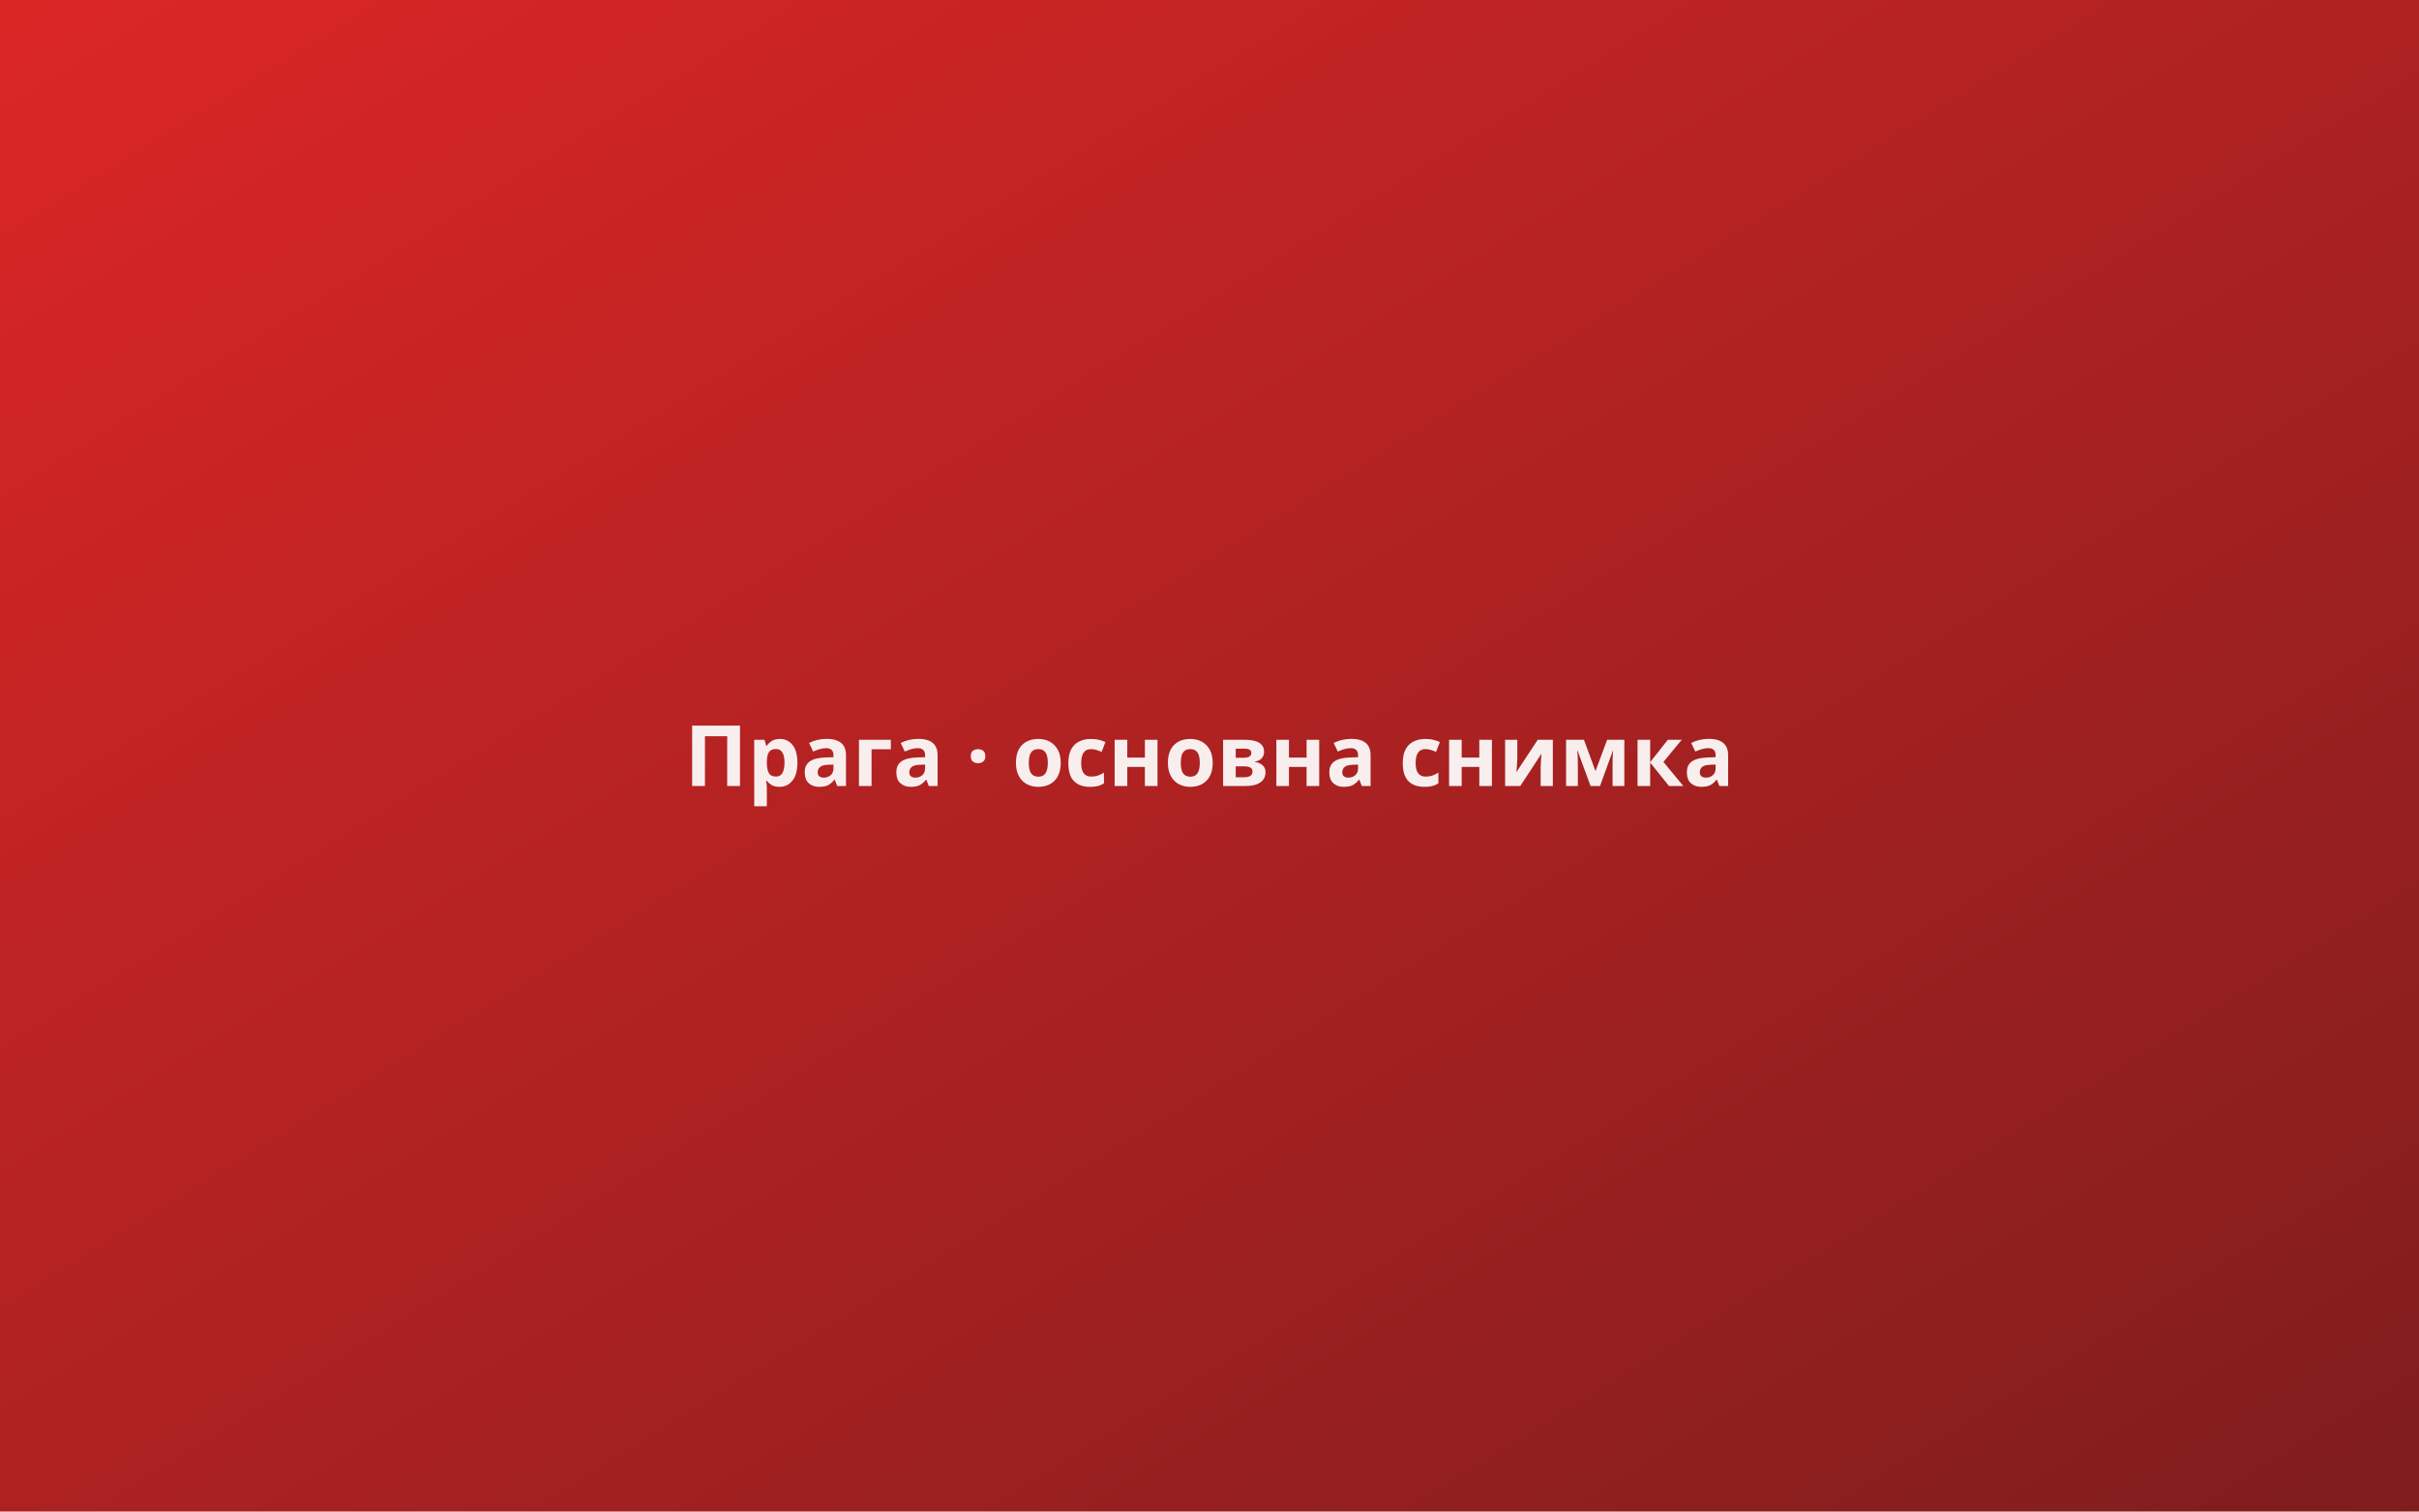
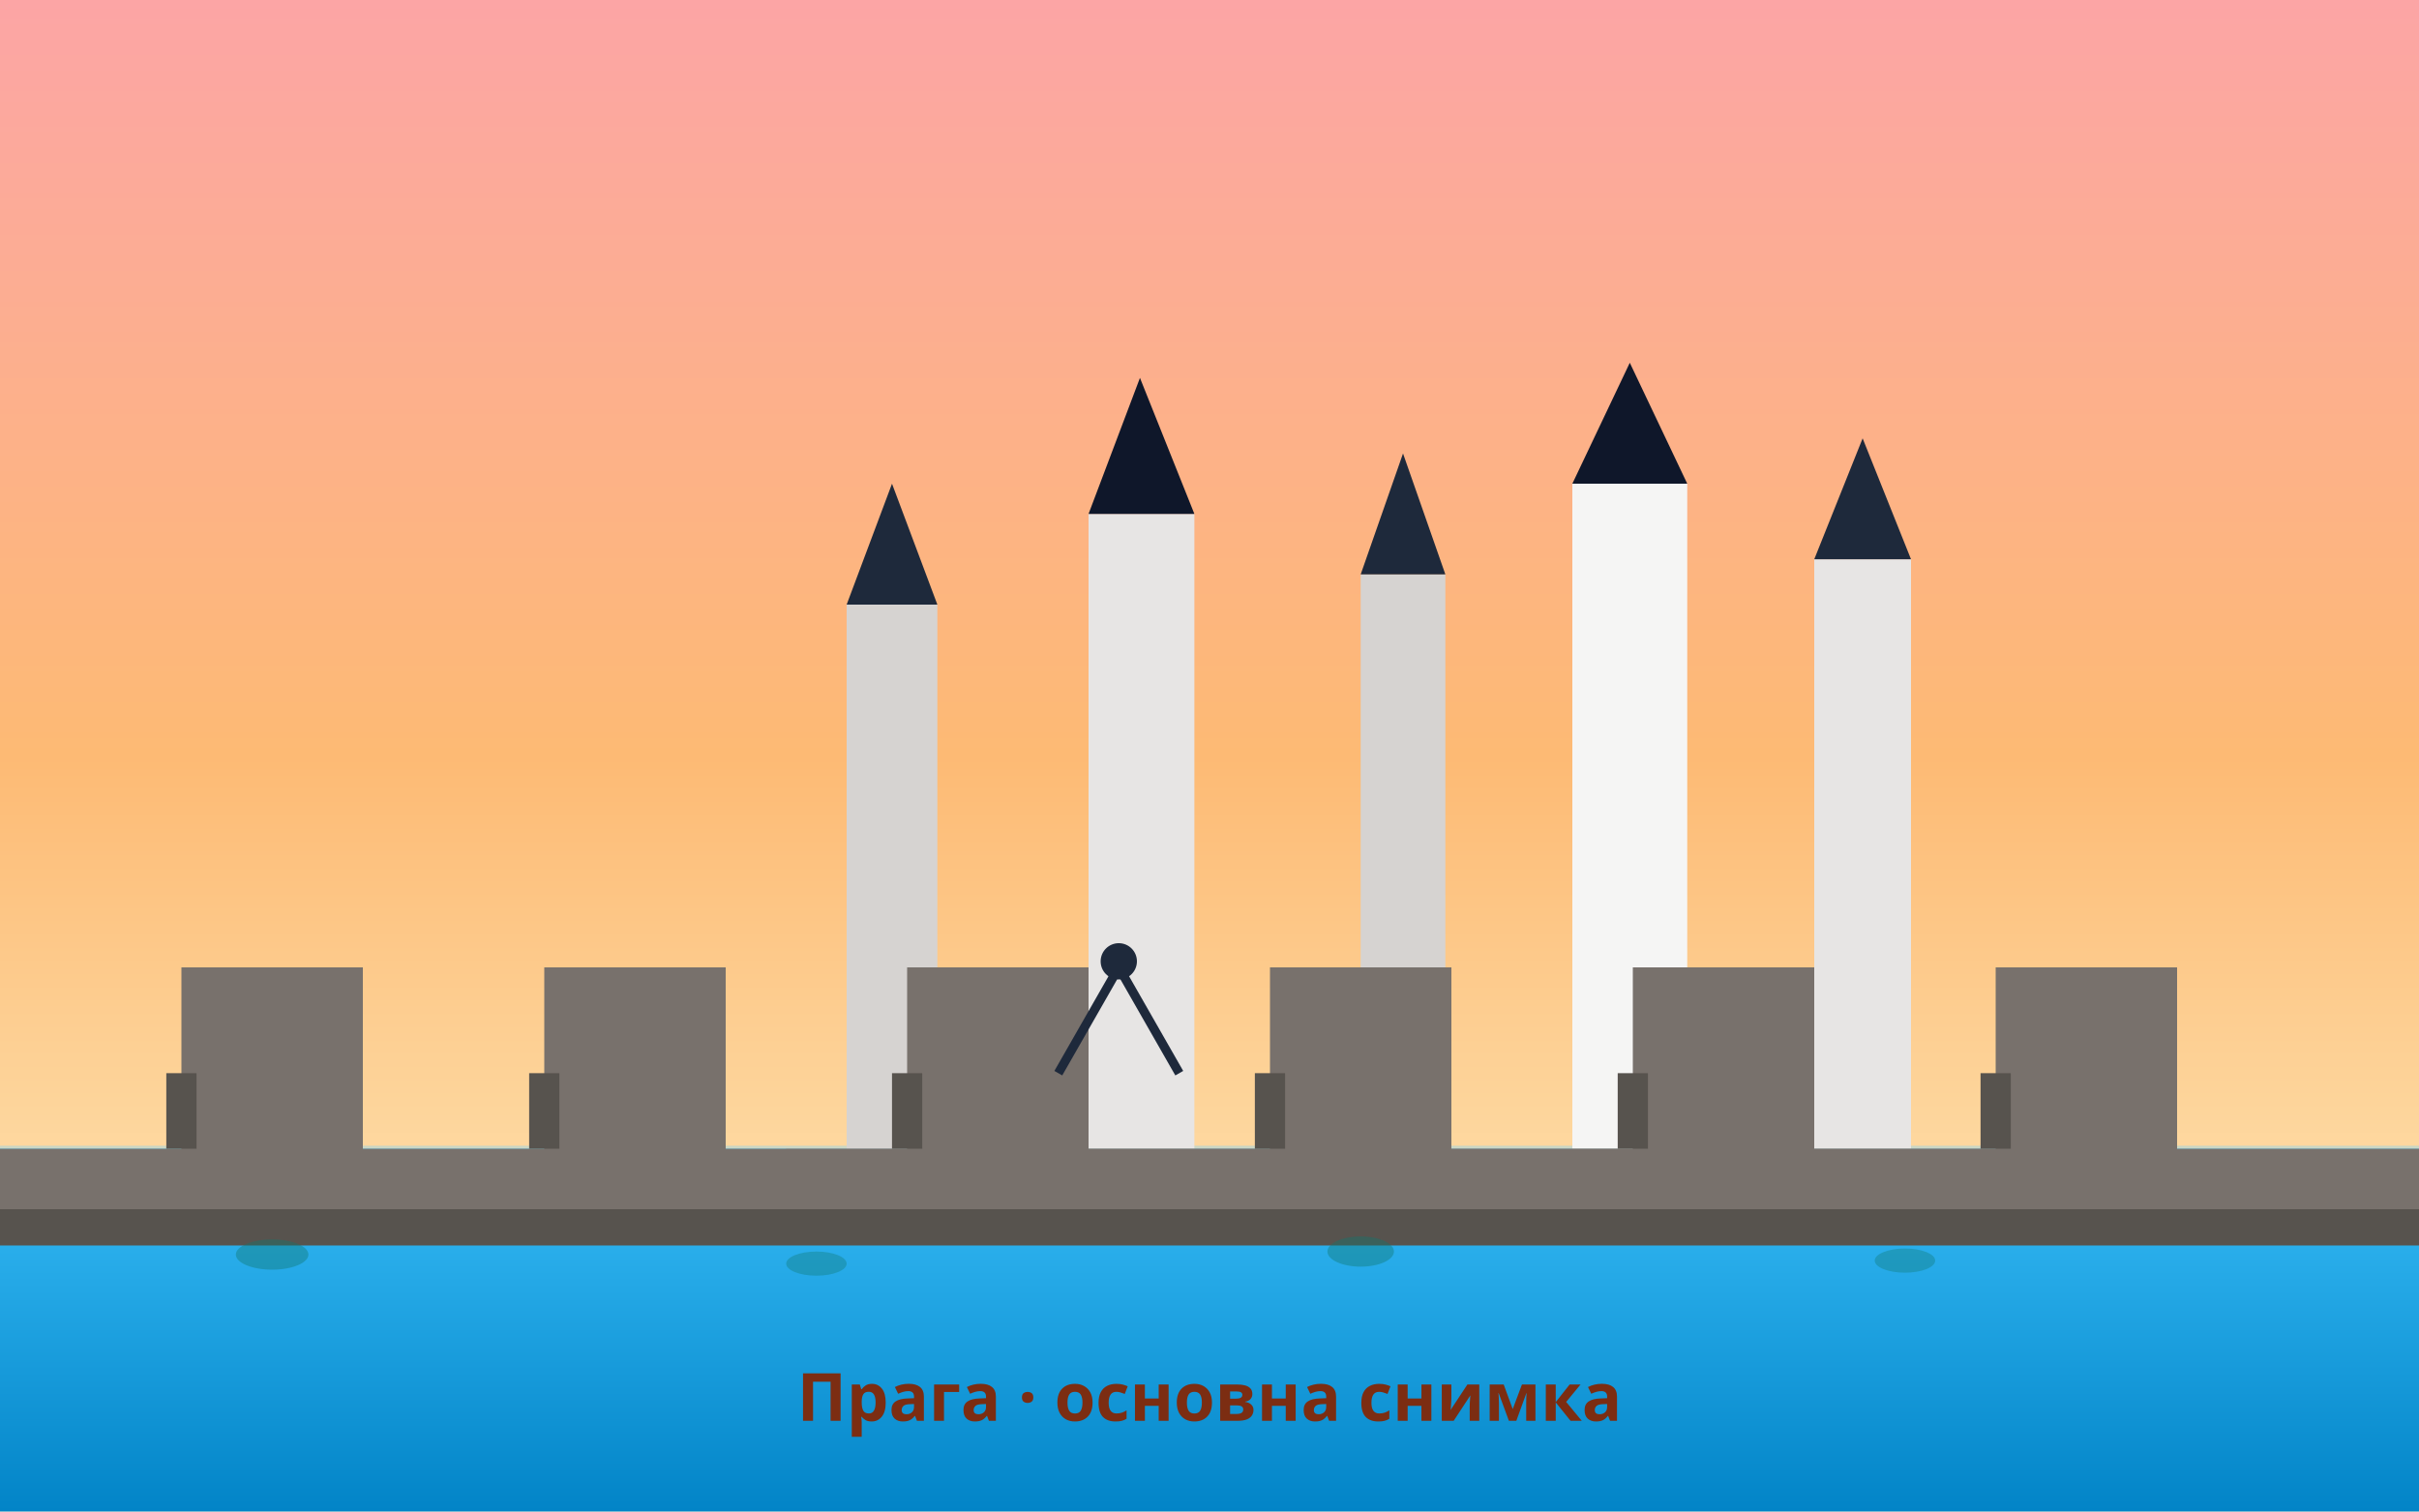
<svg xmlns="http://www.w3.org/2000/svg" viewBox="0 0 800 500" role="img" aria-label="Прага · основна снимка">
  <defs>
-     <linearGradient id="bg" x1="0%" y1="0%" x2="100%" y2="100%">
-       <stop offset="0%" stop-color="#dc2626" />
-       <stop offset="100%" stop-color="#7f1d1d" />
+     <linearGradient id="sky" x1="0" y1="0" x2="0" y2="1">
+       <stop offset="0%" stop-color="#fca5a5" />
+       <stop offset="50%" stop-color="#fdba74" />
+       <stop offset="100%" stop-color="#fef3c7" />
+     </linearGradient>
+     <linearGradient id="river" x1="0" y1="0" x2="0" y2="1">
+       <stop offset="0%" stop-color="#38bdf8" />
+       <stop offset="100%" stop-color="#0284c7" />
    </linearGradient>
  </defs>
-   <rect width="800" height="500" fill="url(#bg)" />
-   <text x="400" y="260" text-anchor="middle" fill="white" font-family="system-ui,sans-serif" font-size="28" font-weight="600" opacity="0.92">Прага · основна снимка</text>
+   <rect width="800" height="500" fill="url(#sky)" />
+   <path d="M0 380 L800 380 L800 500 L0 500 Z" fill="url(#river)" />
+   <path d="M0 380 L800 380" fill="none" stroke="#7dd3fc" stroke-width="2" opacity="0.4" />
+   <g transform="translate(80, 120)">
+     <rect x="200" y="80" width="30" height="180" fill="#d6d3d1" />
+     <path d="M200 80 L215 40 L230 80 Z" fill="#1e293b" />
+     <rect x="280" y="50" width="35" height="210" fill="#e7e5e4" />
+     <path d="M280 50 L297 5 L315 50 Z" fill="#0f172a" />
+     <rect x="370" y="70" width="28" height="190" fill="#d6d3d1" />
+     <path d="M370 70 L384 30 L398 70 Z" fill="#1e293b" />
+     <rect x="440" y="40" width="38" height="220" fill="#f5f5f4" />
+     <path d="M440 40 L459 0 L478 40 Z" fill="#0f172a" />
+     <rect x="520" y="65" width="32" height="195" fill="#e7e5e4" />
+     <path d="M520 65 L536 25 L552 65 Z" fill="#1e293b" />
+     <rect x="180" y="260" width="400" height="20" fill="#a8a29e" />
+   </g>
+   <g transform="translate(0, 300)">
+     <path d="M0 80 L60 80 L60 20 L120 20 L120 80 L180 80 L180 20 L240 20 L240 80 L300 80 L300 20 L360 20 L360 80 L420 80 L420 20 L480 20 L480 80 L540 80 L540 20 L600 20 L600 80 L660 80 L660 20 L720 20 L720 80 L800 80 L800 100 L0 100 Z" fill="#78716c" />
+     <rect x="0" y="100" width="800" height="12" fill="#57534e" />
+     <ellipse cx="90" cy="115" rx="12" ry="5" fill="#0f766e" opacity="0.4" />
+     <ellipse cx="270" cy="118" rx="10" ry="4" fill="#0f766e" opacity="0.35" />
+     <ellipse cx="450" cy="114" rx="11" ry="5" fill="#0f766e" opacity="0.4" />
+     <ellipse cx="630" cy="117" rx="10" ry="4" fill="#0f766e" opacity="0.35" />
+     <rect x="55" y="55" width="10" height="25" fill="#57534e" />
+     <rect x="175" y="55" width="10" height="25" fill="#57534e" />
+     <rect x="295" y="55" width="10" height="25" fill="#57534e" />
+     <rect x="415" y="55" width="10" height="25" fill="#57534e" />
+     <rect x="535" y="55" width="10" height="25" fill="#57534e" />
+     <rect x="655" y="55" width="10" height="25" fill="#57534e" />
+     <path d="M350 55 L370 20 L390 55" fill="none" stroke="#1e293b" stroke-width="3" />
+     <circle cx="370" cy="18" r="6" fill="#1e293b" />
+   </g>
+   <text x="400" y="470" text-anchor="middle" fill="#7c2d12" font-family="system-ui,sans-serif" font-size="22" font-weight="600">Прага · основна снимка</text>
</svg>
